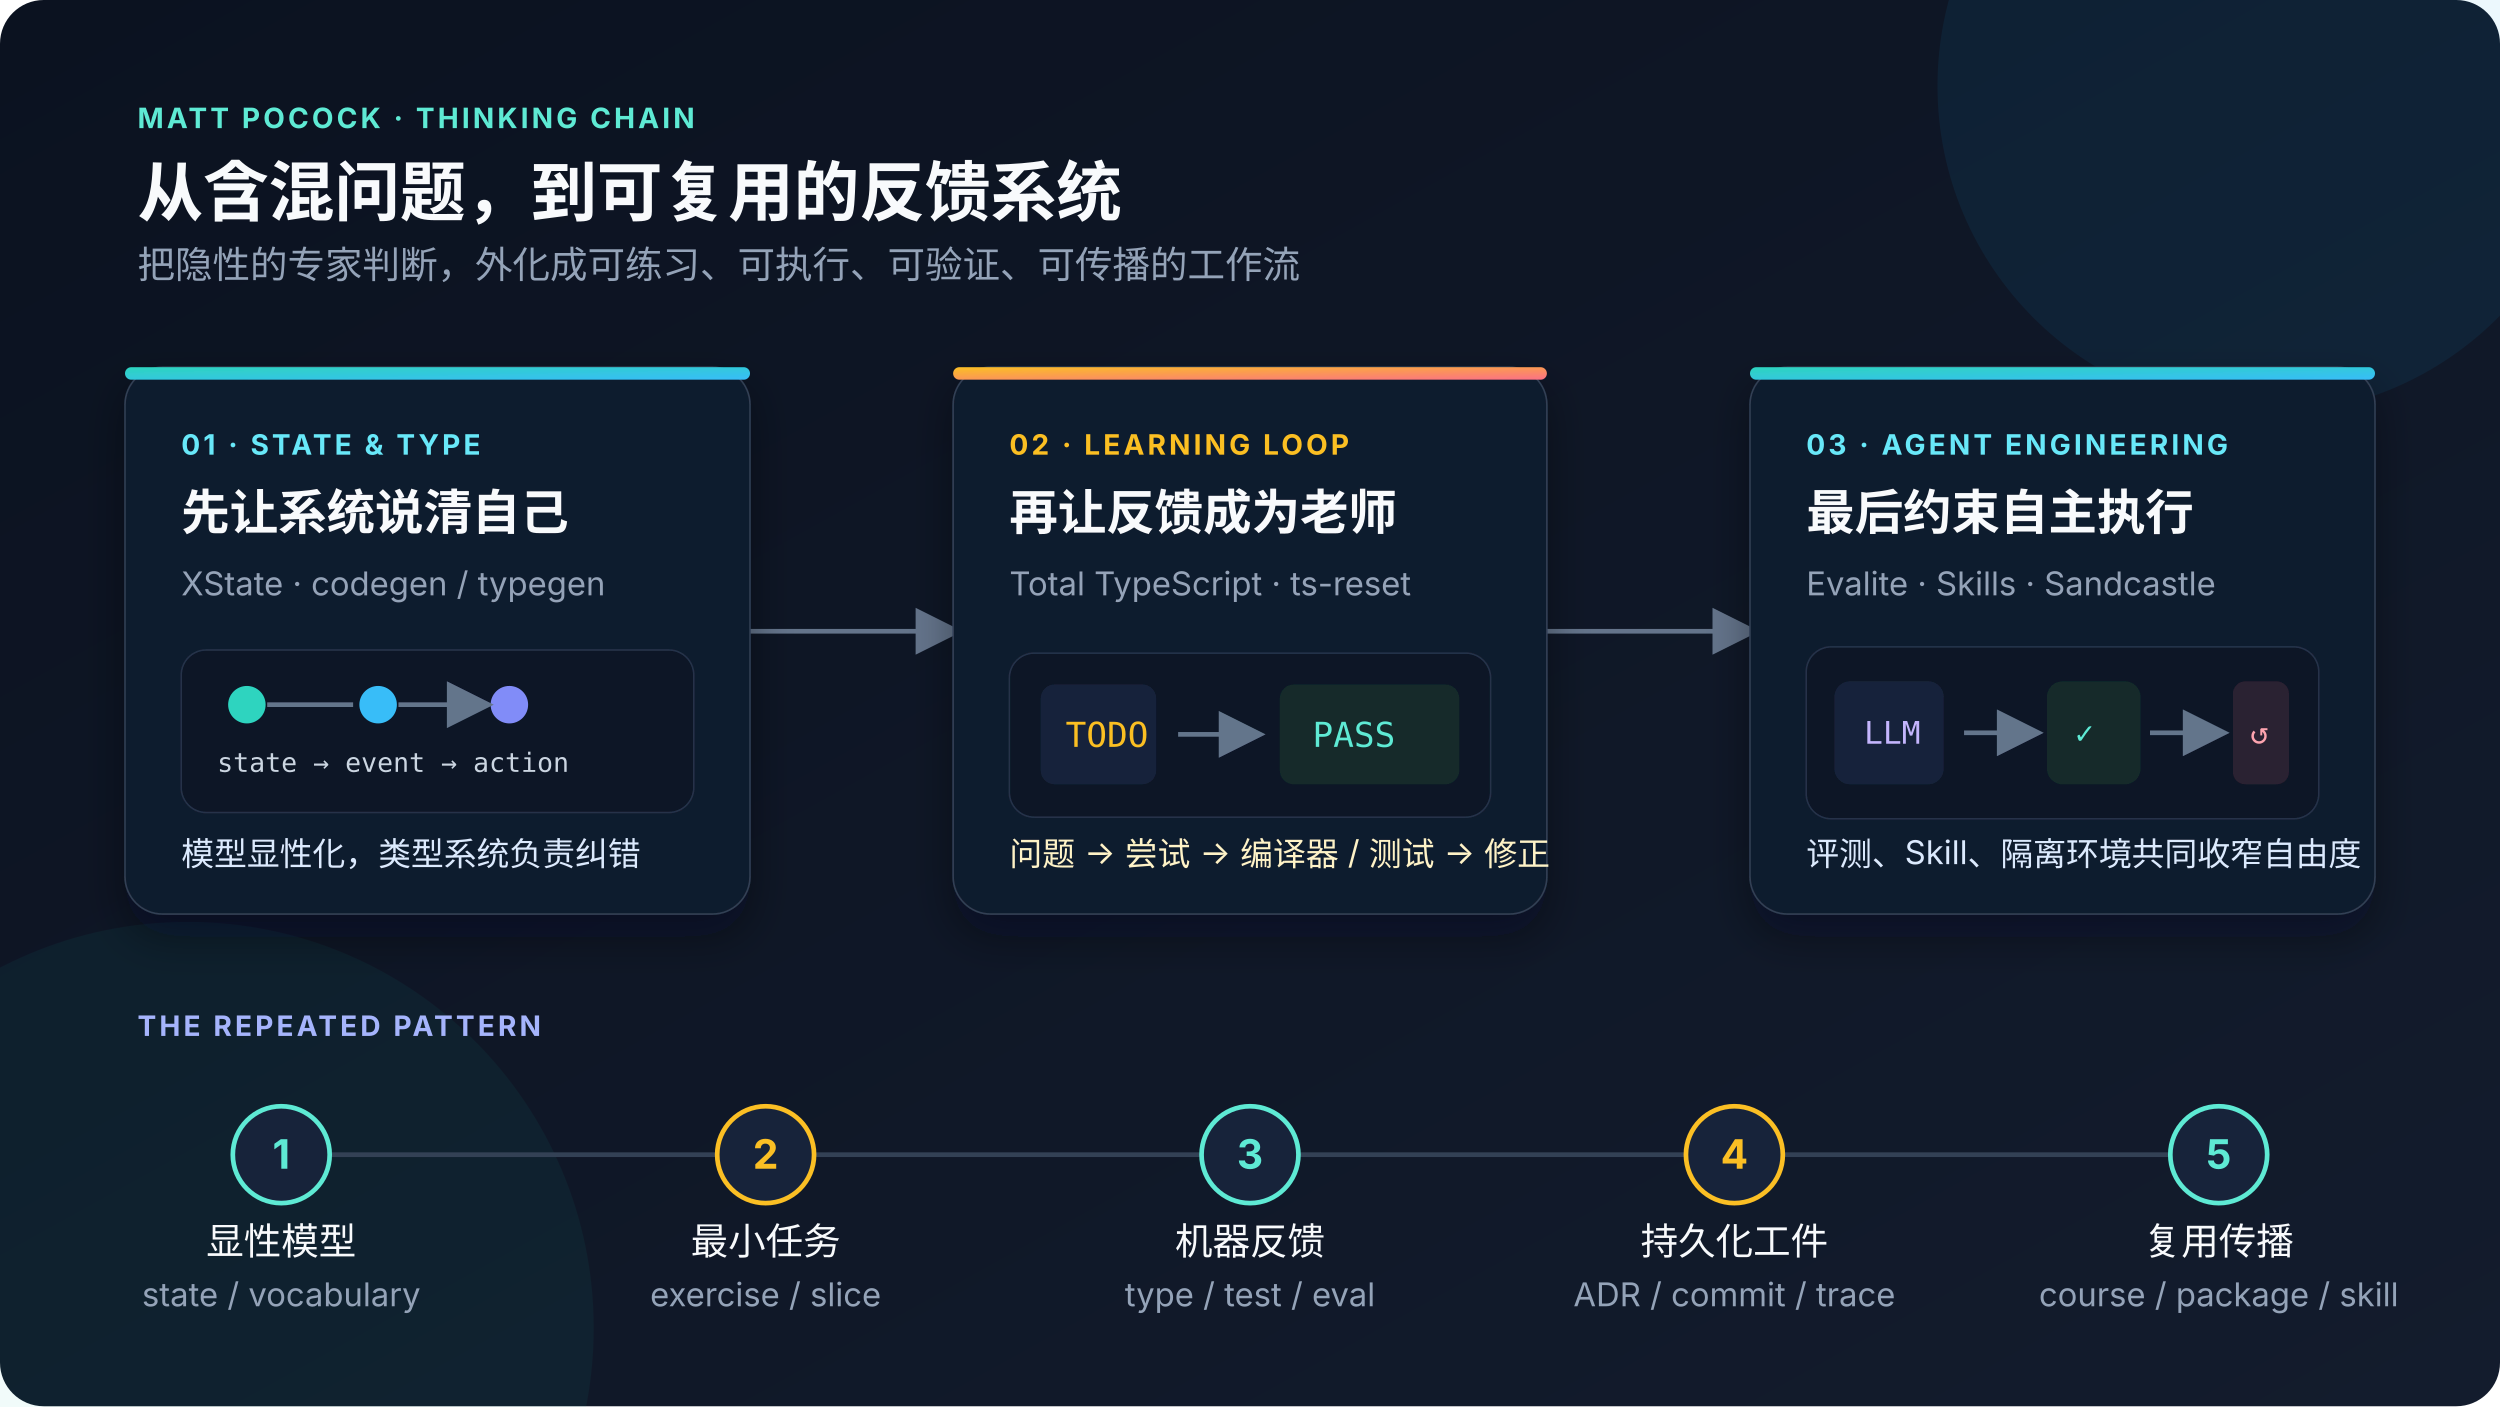
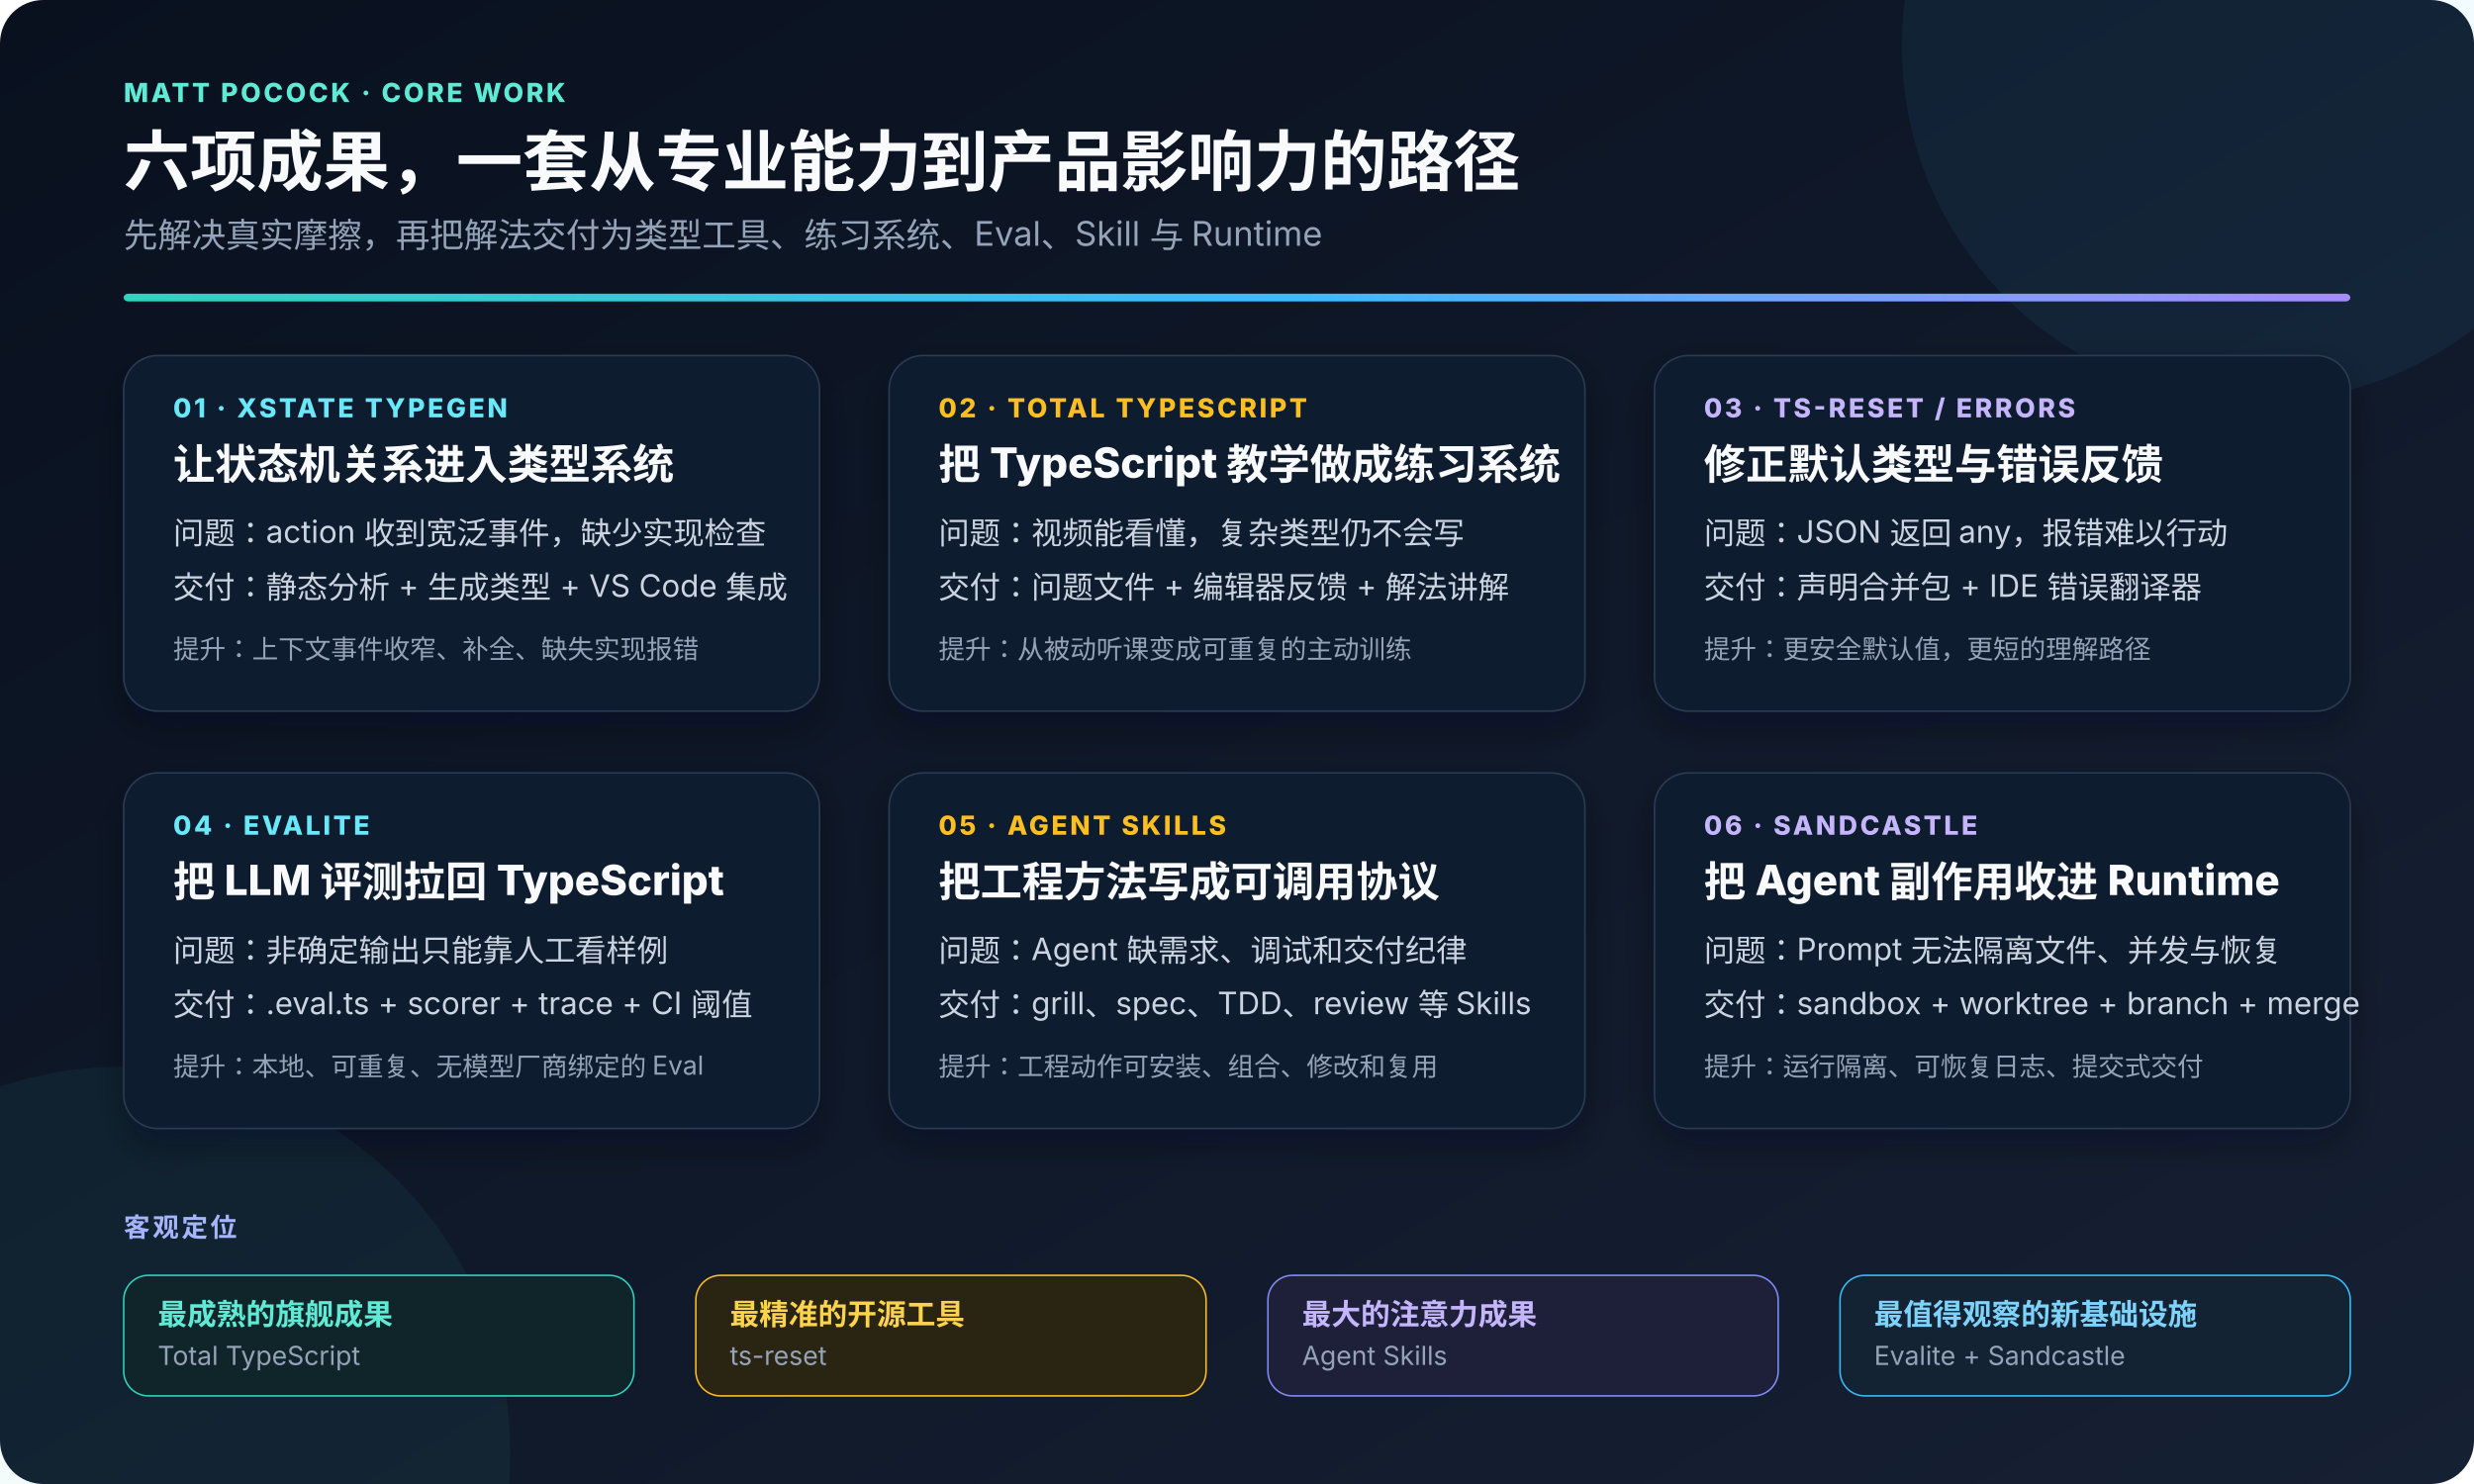
- <svg xmlns="http://www.w3.org/2000/svg" width="1600" height="900" viewBox="0 0 1600 900" role="img" aria-labelledby="title desc">
+ <svg xmlns="http://www.w3.org/2000/svg" width="1600" height="960" viewBox="0 0 1600 960" role="img" aria-labelledby="title desc">
  <defs>
    <linearGradient id="bg" x1="0" y1="0" x2="1" y2="1">
-       <stop offset="0" stop-color="#0b1220" />
-       <stop offset="1" stop-color="#131c2d" />
+       <stop offset="0" stop-color="#09111f" />
+       <stop offset="1" stop-color="#162033" />
    </linearGradient>
-     <linearGradient id="teal" x1="0" y1="0" x2="1" y2="1">
+     <linearGradient id="line" x1="0" y1="0" x2="1" y2="0">
      <stop offset="0" stop-color="#2dd4bf" />
-       <stop offset="1" stop-color="#38bdf8" />
-     </linearGradient>
-     <linearGradient id="amber" x1="0" y1="0" x2="1" y2="1">
-       <stop offset="0" stop-color="#fbbf24" />
-       <stop offset="1" stop-color="#fb7185" />
+       <stop offset="0.5" stop-color="#38bdf8" />
+       <stop offset="1" stop-color="#a78bfa" />
    </linearGradient>
    <filter id="shadow" x="-20%" y="-20%" width="140%" height="140%">
-       <feDropShadow dx="0" dy="14" stdDeviation="14" flood-color="#020617" flood-opacity="0.38" />
+       <feDropShadow dx="0" dy="10" stdDeviation="12" flood-color="#020617" flood-opacity="0.34" />
    </filter>
-     <marker id="arrow" markerWidth="10" markerHeight="10" refX="8" refY="5" orient="auto">
-       <path d="M0,0 L10,5 L0,10 Z" fill="#64748b" />
-     </marker>
    <style>
      .sans { font-family: Inter, "SF Pro Display", "PingFang SC", "Microsoft YaHei", sans-serif; }
      .mono { font-family: "SFMono-Regular", Consolas, monospace; }
-       .muted { fill: #94a3b8; }
-       .small { font-size: 21px; }
-       .body { font-size: 24px; }
-       .label { font-size: 18px; font-weight: 700; letter-spacing: .11em; }
-       .card-title { font-size: 31px; font-weight: 760; }
+       .eyebrow { font-size: 17px; font-weight: 760; letter-spacing: .1em; }
+       .card-title { font-size: 27px; font-weight: 760; fill: #f8fafc; }
+       .body { font-size: 20px; fill: #cbd5e1; }
+       .small { font-size: 17px; fill: #94a3b8; }
    </style>
  </defs>
-   <rect width="1600" height="900" rx="28" fill="url(#bg)" />
-   <circle cx="1450" cy="55" r="210" fill="#0ea5e9" opacity="0.08" />
-   <circle cx="120" cy="850" r="260" fill="#14b8a6" opacity="0.06" />
+   <rect width="1600" height="960" rx="28" fill="url(#bg)" />
+   <circle cx="1460" cy="30" r="230" fill="#38bdf8" opacity="0.07" />
+   <circle cx="80" cy="940" r="250" fill="#2dd4bf" opacity="0.06" />
  <g class="sans">
-     <text x="88" y="82" class="label" fill="#5eead4">MATT POCOCK · THINKING CHAIN</text>
-     <text x="88" y="138" font-size="42" font-weight="780" fill="#f8fafc">从含混问题，到可复用的反馈系统</text>
-     <text x="88" y="178" class="body muted">把隐性的专家判断，外化成可练习、可执行、可验证、可传播的工作流</text>
-     <path d="M480 404 C540 404 550 404 610 404" stroke="#64748b" stroke-width="3" fill="none" marker-end="url(#arrow)" />
-     <path d="M990 404 C1050 404 1060 404 1120 404" stroke="#64748b" stroke-width="3" fill="none" marker-end="url(#arrow)" />
+     <text x="80" y="66" class="eyebrow" fill="#5eead4">MATT POCOCK · CORE WORK</text>
+     <text x="80" y="120" font-size="43" font-weight="790" fill="#f8fafc">六项成果，一套从专业能力到产品影响力的路径</text>
+     <text x="80" y="160" font-size="22" fill="#94a3b8">先解决真实摩擦，再把解法交付为类型工具、练习系统、Eval、Skill 与 Runtime</text>
+     <rect x="80" y="190" width="1440" height="5" rx="3" fill="url(#line)" />
    <g filter="url(#shadow)">
-       <rect x="80" y="235" width="400" height="350" rx="24" fill="#111c2d" stroke="#334155" />
-       <rect x="80" y="235" width="400" height="8" rx="4" fill="url(#teal)" />
-       <text x="116" y="291" class="label" fill="#67e8f9">01 · STATE &amp; TYPE</text>
-       <text x="116" y="339" class="card-title" fill="#f8fafc">先让系统说清自己</text>
-       <text x="116" y="381" class="small muted">XState · codegen / typegen</text>
-       <rect x="116" y="416" width="328" height="104" rx="16" fill="#0b1525" stroke="#25334a" />
-       <circle cx="158" cy="451" r="12" fill="#2dd4bf" />
-       <circle cx="242" cy="451" r="12" fill="#38bdf8" />
-       <circle cx="326" cy="451" r="12" fill="#818cf8" />
-       <path d="M171 451 H226 M255 451 H310" stroke="#64748b" stroke-width="3" marker-end="url(#arrow)" />
-       <text x="139" y="494" class="mono" font-size="17" fill="#cbd5e1">state → event → action</text>
-       <text x="116" y="554" class="small" fill="#dbeafe">模型显性化，类型系统负责纠错</text>
+       <rect x="80" y="230" width="450" height="230" rx="22" fill="#111c2d" stroke="#2b3b54" />
+       <text x="112" y="270" class="eyebrow" fill="#67e8f9">01 · XSTATE TYPEGEN</text>
+       <text x="112" y="310" class="card-title">让状态机关系进入类型系统</text>
+       <text x="112" y="352" class="body">问题：action 收到宽泛事件，缺少实现检查</text>
+       <text x="112" y="387" class="body">交付：静态分析 + 生成类型 + VS Code 集成</text>
+       <text x="112" y="426" class="small">提升：上下文事件收窄、补全、缺失实现报错</text>
    </g>
    <g filter="url(#shadow)">
-       <rect x="610" y="235" width="380" height="350" rx="24" fill="#111c2d" stroke="#334155" />
-       <rect x="610" y="235" width="380" height="8" rx="4" fill="url(#amber)" />
-       <text x="646" y="291" class="label" fill="#fbbf24">02 · LEARNING LOOP</text>
-       <text x="646" y="339" class="card-title" fill="#f8fafc">再让反馈成为老师</text>
-       <text x="646" y="381" class="small muted">Total TypeScript · ts-reset</text>
-       <g transform="translate(646 418)">
-         <rect width="308" height="105" rx="16" fill="#0b1525" stroke="#25334a" />
-         <rect x="20" y="20" width="74" height="64" rx="9" fill="#17233a" />
-         <text x="36" y="60" class="mono" font-size="22" fill="#fbbf24">TODO</text>
-         <path d="M108 52 H158" stroke="#64748b" stroke-width="3" marker-end="url(#arrow)" />
-         <rect x="173" y="20" width="115" height="64" rx="9" fill="#122a2b" />
-         <text x="194" y="60" class="mono" font-size="22" fill="#5eead4">PASS</text>
-       </g>
-       <text x="646" y="554" class="small" fill="#fef3c7">问题 → 尝试 → 编译器 / 测试 → 修正</text>
+       <rect x="575" y="230" width="450" height="230" rx="22" fill="#111c2d" stroke="#2b3b54" />
+       <text x="607" y="270" class="eyebrow" fill="#fbbf24">02 · TOTAL TYPESCRIPT</text>
+       <text x="607" y="310" class="card-title">把 TypeScript 教学做成练习系统</text>
+       <text x="607" y="352" class="body">问题：视频能看懂，复杂类型仍不会写</text>
+       <text x="607" y="387" class="body">交付：问题文件 + 编辑器反馈 + 解法讲解</text>
+       <text x="607" y="426" class="small">提升：从被动听课变成可重复的主动训练</text>
    </g>
    <g filter="url(#shadow)">
-       <rect x="1120" y="235" width="400" height="350" rx="24" fill="#111c2d" stroke="#334155" />
-       <rect x="1120" y="235" width="400" height="8" rx="4" fill="url(#teal)" />
-       <text x="1156" y="291" class="label" fill="#67e8f9">03 · AGENT ENGINEERING</text>
-       <text x="1156" y="339" class="card-title" fill="#f8fafc">最后约束自主执行</text>
-       <text x="1156" y="381" class="small muted">Evalite · Skills · Sandcastle</text>
-       <g transform="translate(1156 414)">
-         <rect width="328" height="110" rx="16" fill="#0b1525" stroke="#25334a" />
-         <rect x="18" y="22" width="70" height="66" rx="10" fill="#17233a" />
-         <text x="37" y="62" class="mono" font-size="20" fill="#c4b5fd">LLM</text>
-         <path d="M101 55 H146" stroke="#64748b" stroke-width="3" marker-end="url(#arrow)" />
-         <path d="M220 55 H265" stroke="#64748b" stroke-width="3" marker-end="url(#arrow)" />
-         <rect x="154" y="22" width="60" height="66" rx="10" fill="#122a2b" />
-         <text x="172" y="62" class="mono" font-size="20" fill="#5eead4">✓</text>
-         <rect x="273" y="22" width="36" height="66" rx="8" fill="#2a2030" />
-         <text x="284" y="62" class="mono" font-size="20" fill="#fda4af">↺</text>
-       </g>
-       <text x="1156" y="554" class="small" fill="#dbeafe">评测、Skill、隔离环境共同收窄自由度</text>
+       <rect x="1070" y="230" width="450" height="230" rx="22" fill="#111c2d" stroke="#2b3b54" />
+       <text x="1102" y="270" class="eyebrow" fill="#c4b5fd">03 · TS-RESET / ERRORS</text>
+       <text x="1102" y="310" class="card-title">修正默认类型与错误反馈</text>
+       <text x="1102" y="352" class="body">问题：JSON 返回 any，报错难以行动</text>
+       <text x="1102" y="387" class="body">交付：声明合并包 + IDE 错误翻译器</text>
+       <text x="1102" y="426" class="small">提升：更安全默认值，更短的理解路径</text>
    </g>
-     <text x="88" y="663" class="label" fill="#a5b4fc">THE REPEATED PATTERN</text>
-     <path d="M160 739 H1418" stroke="#334155" stroke-width="3" />
-     <g>
-       <circle cx="180" cy="739" r="31" fill="#17233a" stroke="#5eead4" stroke-width="3" />
-       <text x="180" y="748" text-anchor="middle" font-size="26" font-weight="750" fill="#5eead4">1</text>
-       <text x="180" y="803" text-anchor="middle" class="body" fill="#f8fafc">显性模型</text>
-       <text x="180" y="836" text-anchor="middle" class="small muted">state / vocabulary</text>
+     <g filter="url(#shadow)">
+       <rect x="80" y="500" width="450" height="230" rx="22" fill="#111c2d" stroke="#2b3b54" />
+       <text x="112" y="540" class="eyebrow" fill="#67e8f9">04 · EVALITE</text>
+       <text x="112" y="580" class="card-title">把 LLM 评测拉回 TypeScript</text>
+       <text x="112" y="622" class="body">问题：非确定输出只能靠人工看样例</text>
+       <text x="112" y="657" class="body">交付：.eval.ts + scorer + trace + CI 阈值</text>
+       <text x="112" y="696" class="small">提升：本地、可重复、无模型厂商绑定的 Eval</text>
    </g>
-     <g>
-       <circle cx="490" cy="739" r="31" fill="#17233a" stroke="#fbbf24" stroke-width="3" />
-       <text x="490" y="748" text-anchor="middle" font-size="26" font-weight="750" fill="#fbbf24">2</text>
-       <text x="490" y="803" text-anchor="middle" class="body" fill="#f8fafc">最小任务</text>
-       <text x="490" y="836" text-anchor="middle" class="small muted">exercise / slice</text>
+     <g filter="url(#shadow)">
+       <rect x="575" y="500" width="450" height="230" rx="22" fill="#111c2d" stroke="#2b3b54" />
+       <text x="607" y="540" class="eyebrow" fill="#fbbf24">05 · AGENT SKILLS</text>
+       <text x="607" y="580" class="card-title">把工程方法写成可调用协议</text>
+       <text x="607" y="622" class="body">问题：Agent 缺需求、调试和交付纪律</text>
+       <text x="607" y="657" class="body">交付：grill、spec、TDD、review 等 Skills</text>
+       <text x="607" y="696" class="small">提升：工程动作可安装、组合、修改和复用</text>
    </g>
-     <g>
-       <circle cx="800" cy="739" r="31" fill="#17233a" stroke="#5eead4" stroke-width="3" />
-       <text x="800" y="748" text-anchor="middle" font-size="26" font-weight="750" fill="#5eead4">3</text>
-       <text x="800" y="803" text-anchor="middle" class="body" fill="#f8fafc">机器反馈</text>
-       <text x="800" y="836" text-anchor="middle" class="small muted">type / test / eval</text>
+     <g filter="url(#shadow)">
+       <rect x="1070" y="500" width="450" height="230" rx="22" fill="#111c2d" stroke="#2b3b54" />
+       <text x="1102" y="540" class="eyebrow" fill="#c4b5fd">06 · SANDCASTLE</text>
+       <text x="1102" y="580" class="card-title">把 Agent 副作用收进 Runtime</text>
+       <text x="1102" y="622" class="body">问题：Prompt 无法隔离文件、并发与恢复</text>
+       <text x="1102" y="657" class="body">交付：sandbox + worktree + branch + merge</text>
+       <text x="1102" y="696" class="small">提升：运行隔离、可恢复日志、提交式交付</text>
    </g>
-     <g>
-       <circle cx="1110" cy="739" r="31" fill="#17233a" stroke="#fbbf24" stroke-width="3" />
-       <text x="1110" y="748" text-anchor="middle" font-size="26" font-weight="750" fill="#fbbf24">4</text>
-       <text x="1110" y="803" text-anchor="middle" class="body" fill="#f8fafc">持久化工件</text>
-       <text x="1110" y="836" text-anchor="middle" class="small muted">ADR / commit / trace</text>
+     <text x="80" y="800" class="eyebrow" fill="#a5b4fc">客观定位</text>
+     <g transform="translate(80 825)">
+       <rect width="330" height="78" rx="16" fill="#10252a" stroke="#2dd4bf" />
+       <text x="22" y="32" font-size="19" font-weight="740" fill="#5eead4">最成熟的旗舰成果</text>
+       <text x="22" y="58" class="small">Total TypeScript</text>
    </g>
-     <g>
-       <circle cx="1420" cy="739" r="31" fill="#17233a" stroke="#5eead4" stroke-width="3" />
-       <text x="1420" y="748" text-anchor="middle" font-size="26" font-weight="750" fill="#5eead4">5</text>
-       <text x="1420" y="803" text-anchor="middle" class="body" fill="#f8fafc">复用传播</text>
-       <text x="1420" y="836" text-anchor="middle" class="small muted">course / package / skill</text>
+     <g transform="translate(450 825)">
+       <rect width="330" height="78" rx="16" fill="#2a2413" stroke="#fbbf24" />
+       <text x="22" y="32" font-size="19" font-weight="740" fill="#fcd34d">最精准的开源工具</text>
+       <text x="22" y="58" class="small">ts-reset</text>
+     </g>
+     <g transform="translate(820 825)">
+       <rect width="330" height="78" rx="16" fill="#1d2038" stroke="#818cf8" />
+       <text x="22" y="32" font-size="19" font-weight="740" fill="#c4b5fd">最大的注意力成果</text>
+       <text x="22" y="58" class="small">Agent Skills</text>
+     </g>
+     <g transform="translate(1190 825)">
+       <rect width="330" height="78" rx="16" fill="#132334" stroke="#38bdf8" />
+       <text x="22" y="32" font-size="19" font-weight="740" fill="#7dd3fc">最值得观察的新基础设施</text>
+       <text x="22" y="58" class="small">Evalite + Sandcastle</text>
    </g>
  </g>
</svg>
